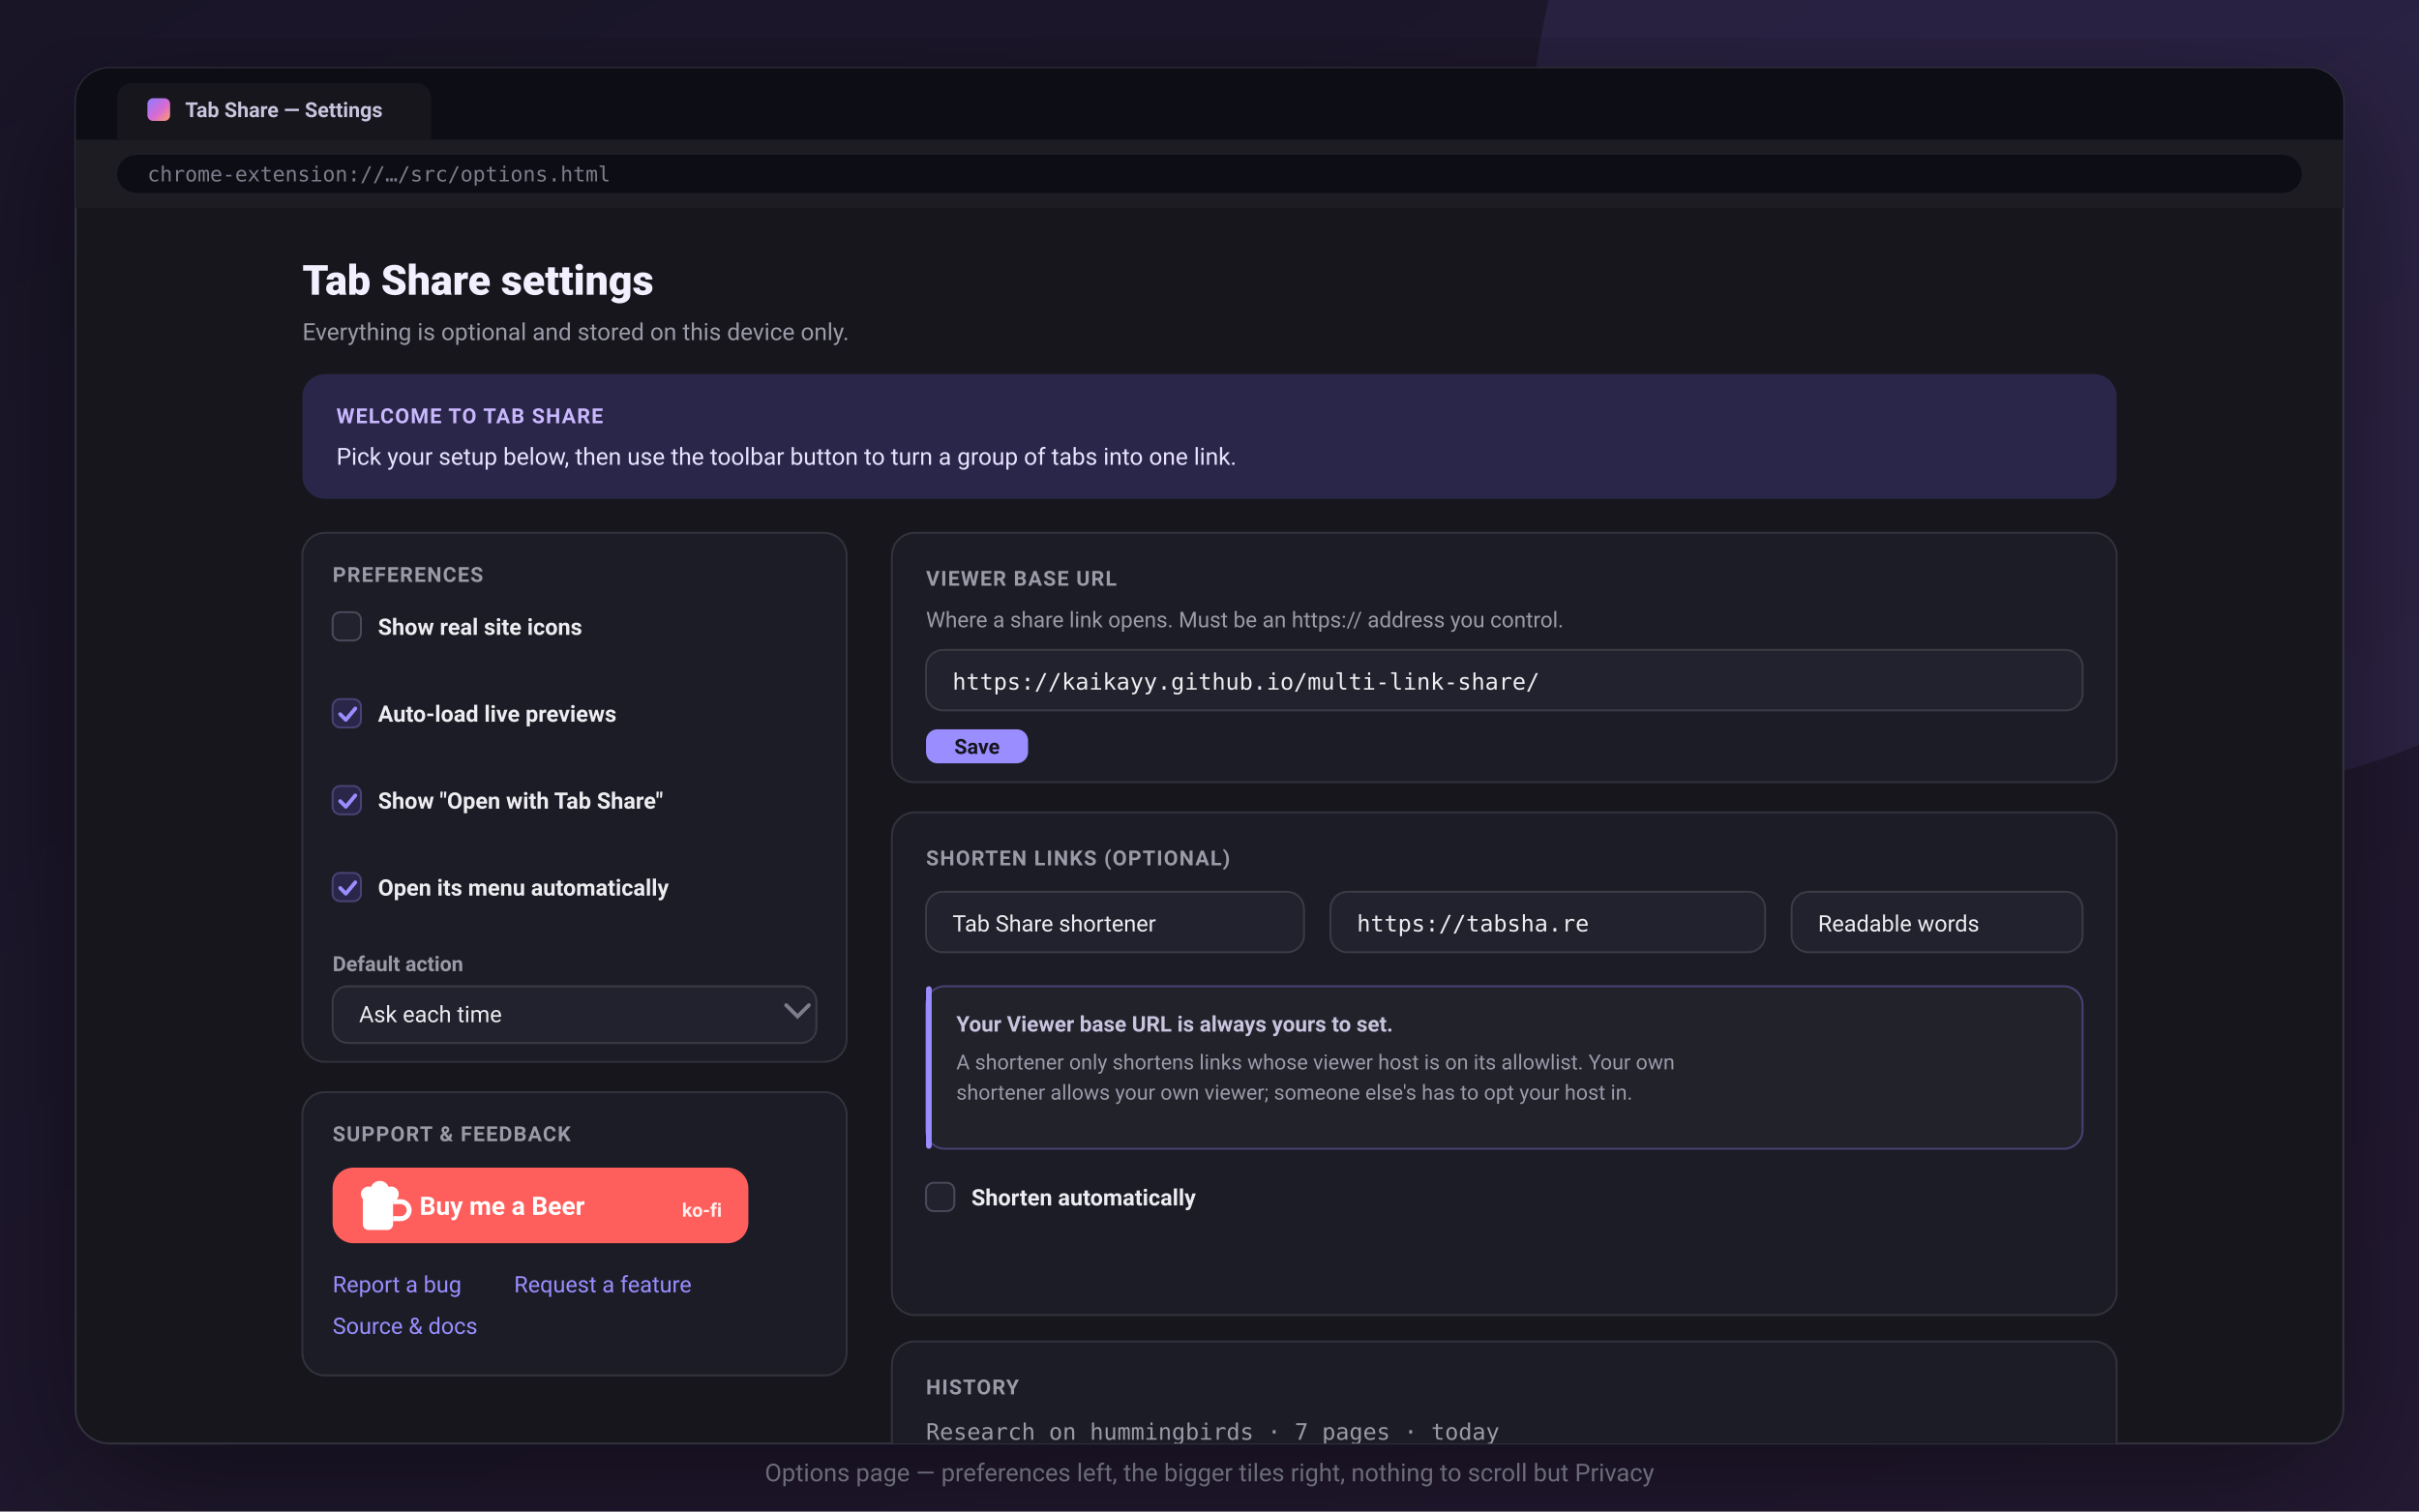
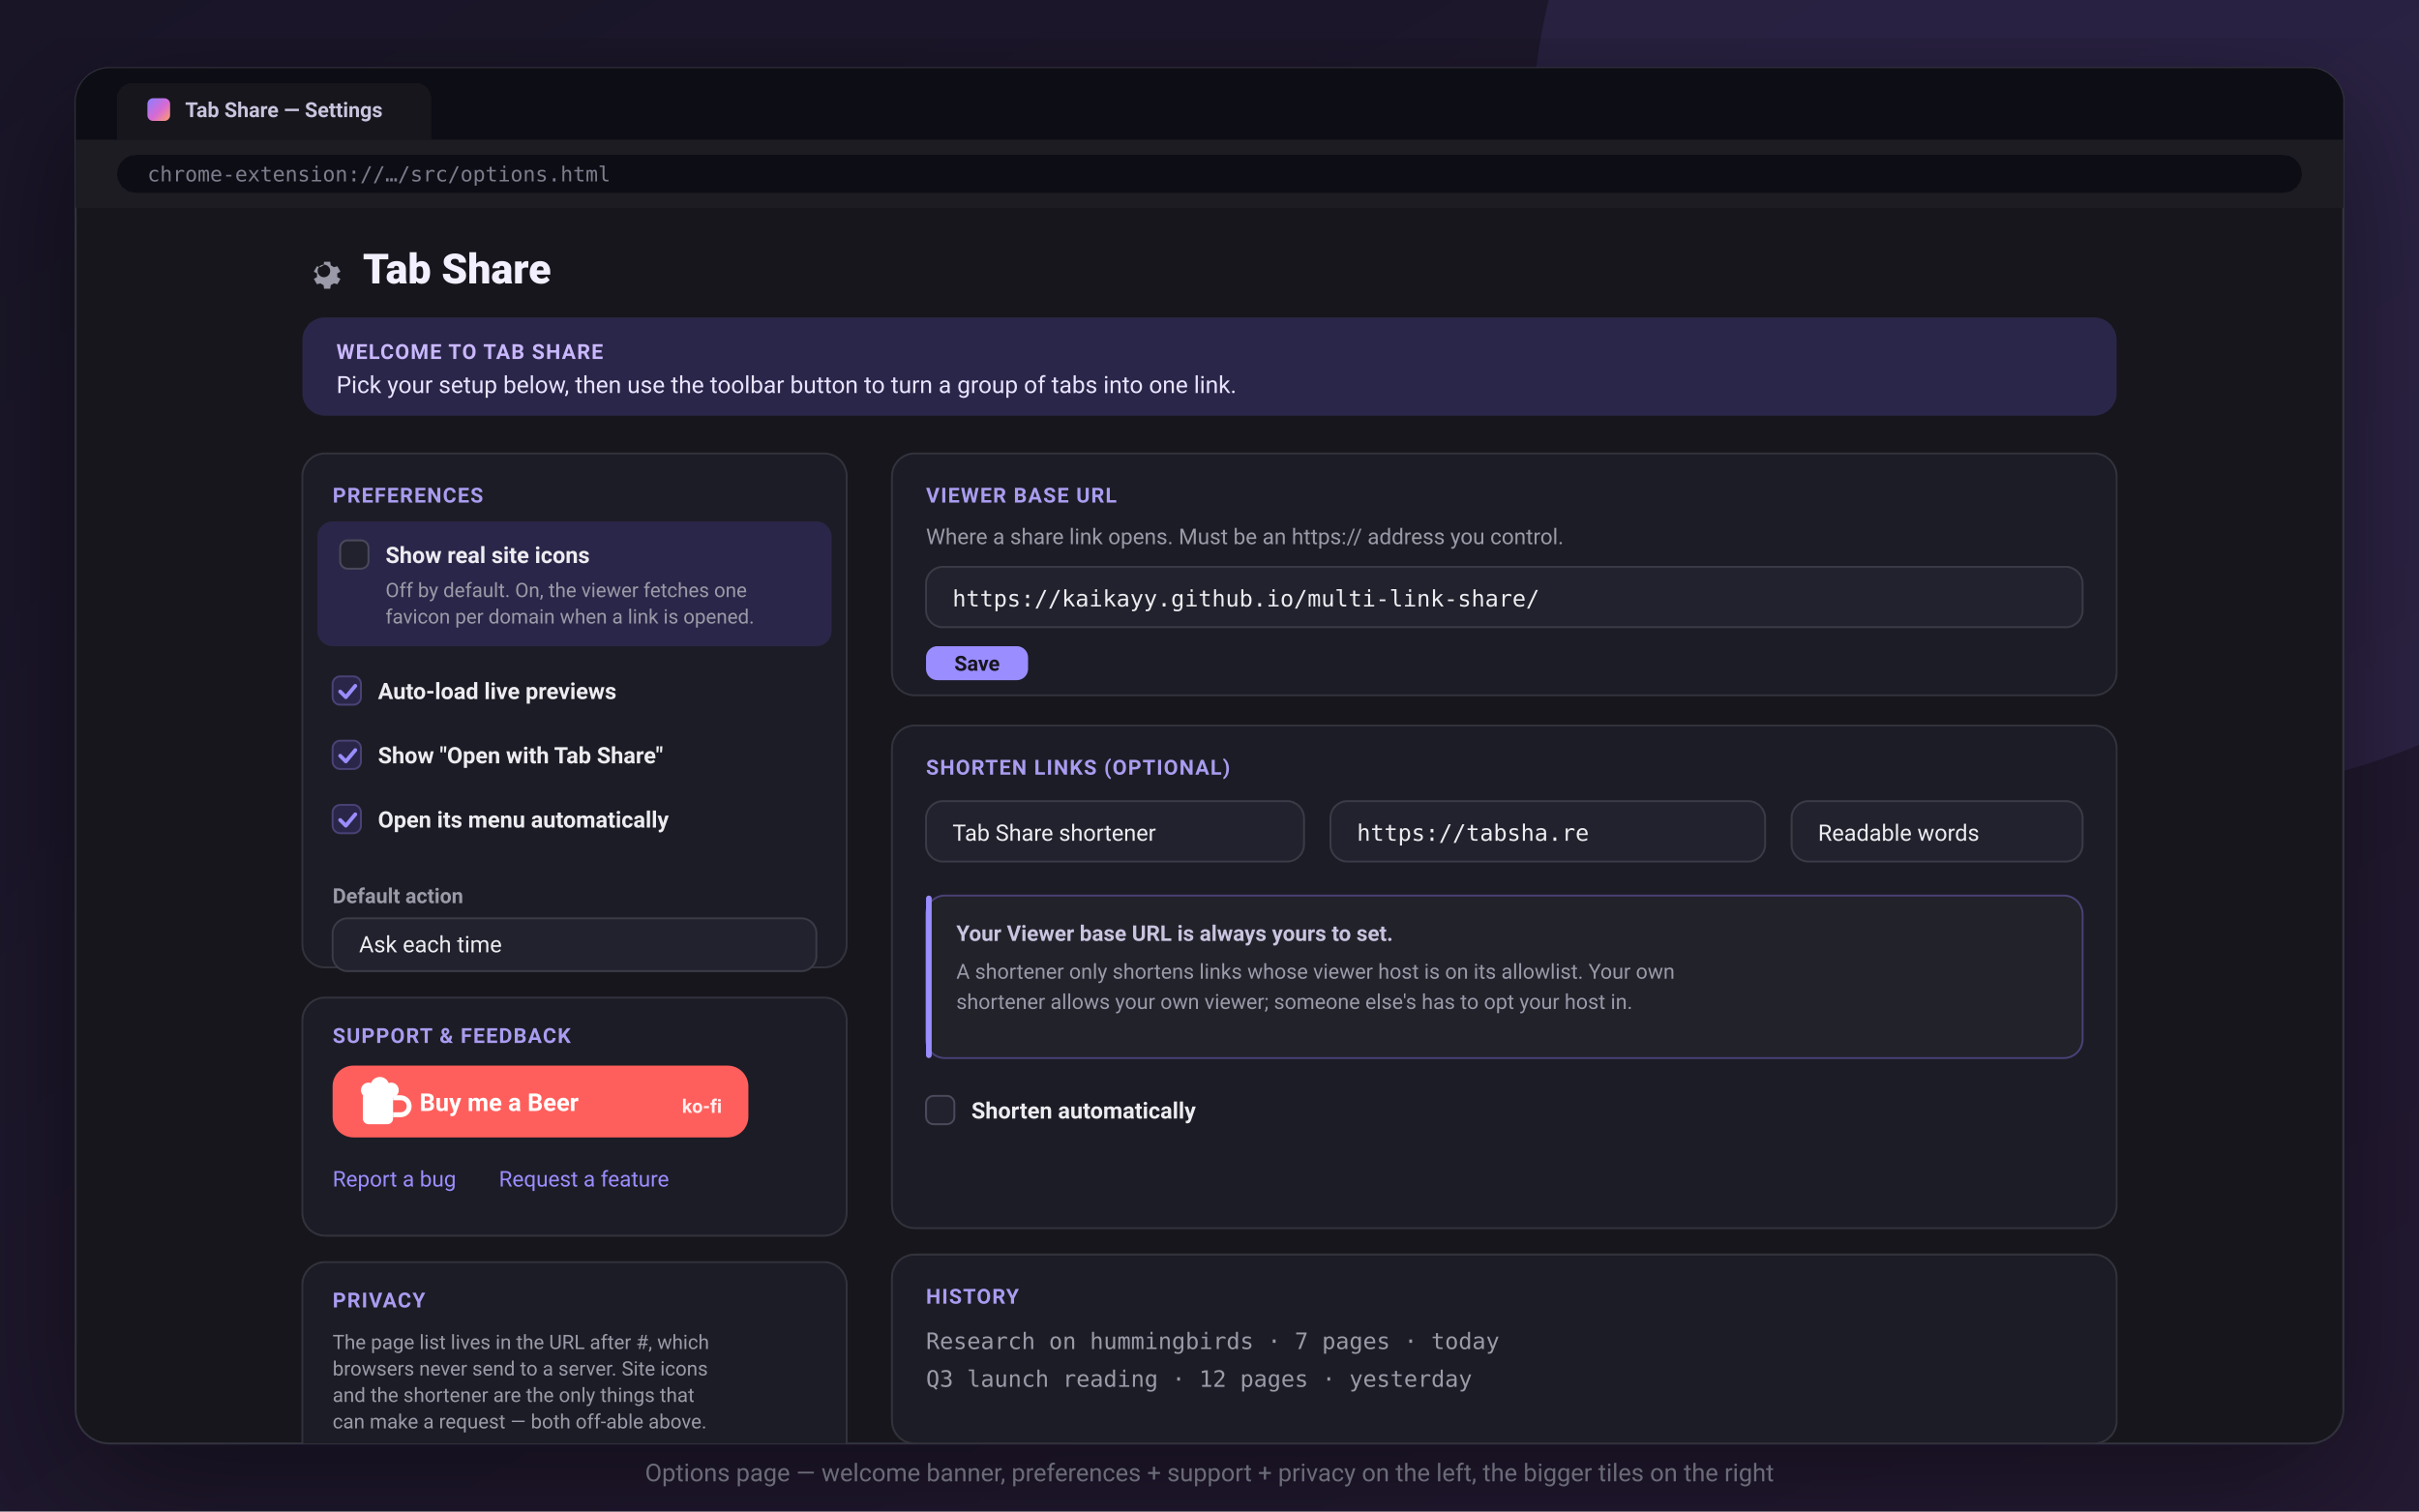
<svg xmlns="http://www.w3.org/2000/svg" width="1280" height="800" viewBox="0 0 1280 800" font-family="system-ui, -apple-system, 'Segoe UI', Roboto, Helvetica, Arial, sans-serif">
  <defs>
    <linearGradient id="bg" x1="0" y1="0" x2="1" y2="1">
      <stop offset="0" stop-color="#191527" />
      <stop offset="1" stop-color="#241a33" />
    </linearGradient>
    <linearGradient id="mark" x1="0" y1="0" x2="1" y2="1">
      <stop offset="0" stop-color="#8b7dff" />
      <stop offset="0.55" stop-color="#d76ad4" />
      <stop offset="1" stop-color="#ff9d6c" />
    </linearGradient>
    <filter id="win" x="-20%" y="-20%" width="140%" height="140%">
      <feDropShadow dx="0" dy="20" stdDeviation="38" flood-color="#000" flood-opacity="0.45" />
    </filter>
  </defs>
  <rect width="1280" height="800" fill="url(#bg)" />
  <circle cx="1150" cy="80" r="340" fill="#8b7dff" opacity="0.10" />
  <g transform="translate(40,36)" filter="url(#win)">
    <rect width="1200" height="728" rx="18" fill="#17171d" stroke="#33333d" />
    <clipPath id="clipO">
      <rect width="1200" height="728" rx="18" />
    </clipPath>
    <g clip-path="url(#clipO)">
      <rect width="1200" height="38" fill="#101016" />
      <path d="M22 38 v-22 a8 8 0 0 1 8 -8 h150 a8 8 0 0 1 8 8 v22 Z" fill="#17171d" />
      <rect x="38" y="16" width="12" height="12" rx="3" fill="url(#mark)" />
      <text x="58" y="26" fill="#c9c4de" font-size="11" font-weight="600">Tab Share — Settings</text>
      <rect width="1200" height="36" y="38" fill="#1c1c22" />
      <rect x="22" y="46" width="1156" height="20" rx="10" fill="#0f0f16" />
      <text x="38" y="60" fill="#7c7c8c" font-size="11" font-family="ui-monospace, Menlo, monospace">chrome-extension://…/src/options.html</text>
-       <text x="120" y="120" fill="#f2f0ff" font-size="22" font-weight="800">Tab Share settings</text>
-       <text x="120" y="144" fill="#9a9aa8" font-size="12.5">Everything is optional and stored on this device only.</text>
-       <g transform="translate(120,162)">
-         <rect width="960" height="66" rx="12" fill="#2c2748" />
-         <text x="18" y="26" fill="#c9b8ff" font-size="11" font-weight="700" letter-spacing="0.6">WELCOME TO TAB SHARE</text>
-         <text x="18" y="48" fill="#e7e3ff" font-size="12.5">Pick your setup below, then use the toolbar button to turn a group of tabs into one link.</text>
+       <g transform="translate(120,96)">
+         <path fill="#9a9aa8" transform="scale(0.95)" d="M12 15.5A3.5 3.5 0 1 1 12 8.5a3.5 3.5 0 0 1 0 7Zm7.4-2.1 1.8-1-1.7-3-2 .5a6 6 0 0 0-1.7-1l-.3-2h-3.4l-.3 2a6 6 0 0 0-1.7 1l-2-.5-1.7 3 1.8 1a6 6 0 0 0 0 2l-1.8 1 1.7 3 2-.5a6 6 0 0 0 1.7 1l.3 2h3.4l.3-2a6 6 0 0 0 1.7-1l2 .5 1.7-3-1.8-1a6 6 0 0 0 0-2Z" />
+         <text x="32" y="18" fill="#f2f0ff" font-size="22" font-weight="800">Tab Share</text>
      </g>
-       <g transform="translate(120,246)">
-         <rect width="288" height="280" rx="12" fill="#1d1d25" stroke="#33333d" />
-         <text x="16" y="26" fill="#9a9aa8" font-size="11" font-weight="700" letter-spacing="0.6">PREFERENCES</text>
+       <g transform="translate(120,132)">
+         <rect width="960" height="52" rx="12" fill="#2c2748" />
+         <text x="18" y="22" fill="#c9b8ff" font-size="11" font-weight="700" letter-spacing="0.6">WELCOME TO TAB SHARE</text>
+         <text x="18" y="40" fill="#e7e3ff" font-size="12.5">Pick your setup below, then use the toolbar button to turn a group of tabs into one link.</text>
+       </g>
+       <g transform="translate(120,204)">
+         <rect width="288" height="272" rx="12" fill="#1d1d25" stroke="#33333d" />
+         <text x="16" y="26" fill="#a99cf0" font-size="11" font-weight="700" letter-spacing="0.6">PREFERENCES</text>
+         <rect x="8" y="36" width="272" height="66" rx="8" fill="#2c2748" />
+         <rect x="20" y="46" width="15" height="15" rx="4" fill="#24242e" stroke="#4a4a5c" />
+         <text x="44" y="58" font-size="12" font-weight="600" fill="#ececf1">Show real site icons</text>
+         <text x="44" y="76" font-size="10.5" fill="#9a9aa8">Off by default. On, the viewer fetches one</text>
+         <text x="44" y="90" font-size="10.5" fill="#9a9aa8">favicon per domain when a link is opened.</text>
        <g font-size="12" font-weight="600" fill="#ececf1">
-           <rect x="16" y="42" width="15" height="15" rx="4" fill="#24242e" stroke="#4a4a5c" />
-           <text x="40" y="54">Show real site icons</text>
-           <rect x="16" y="88" width="15" height="15" rx="4" fill="#2c2748" stroke="#4a4276" />
-           <path d="M20 96l3 3 5-6" stroke="#9a8dff" stroke-width="2" fill="none" stroke-linecap="round" stroke-linejoin="round" />
-           <text x="40" y="100">Auto-load live previews</text>
-           <rect x="16" y="134" width="15" height="15" rx="4" fill="#2c2748" stroke="#4a4276" />
-           <path d="M20 142l3 3 5-6" stroke="#9a8dff" stroke-width="2" fill="none" stroke-linecap="round" stroke-linejoin="round" />
-           <text x="40" y="146">Show "Open with Tab Share"</text>
-           <rect x="16" y="180" width="15" height="15" rx="4" fill="#2c2748" stroke="#4a4276" />
-           <path d="M20 188l3 3 5-6" stroke="#9a8dff" stroke-width="2" fill="none" stroke-linecap="round" stroke-linejoin="round" />
-           <text x="40" y="192">Open its menu automatically</text>
+           <rect x="16" y="118" width="15" height="15" rx="4" fill="#2c2748" stroke="#4a4276" />
+           <path d="M20 126l3 3 5-6" stroke="#9a8dff" stroke-width="2" fill="none" stroke-linecap="round" stroke-linejoin="round" />
+           <text x="40" y="130">Auto-load live previews</text>
+           <rect x="16" y="152" width="15" height="15" rx="4" fill="#2c2748" stroke="#4a4276" />
+           <path d="M20 160l3 3 5-6" stroke="#9a8dff" stroke-width="2" fill="none" stroke-linecap="round" stroke-linejoin="round" />
+           <text x="40" y="164">Show "Open with Tab Share"</text>
+           <rect x="16" y="186" width="15" height="15" rx="4" fill="#2c2748" stroke="#4a4276" />
+           <path d="M20 194l3 3 5-6" stroke="#9a8dff" stroke-width="2" fill="none" stroke-linecap="round" stroke-linejoin="round" />
+           <text x="40" y="198">Open its menu automatically</text>
        </g>
-         <text x="16" y="232" fill="#9a9aa8" font-size="11" font-weight="600">Default action</text>
-         <rect x="16" y="240" width="256" height="30" rx="8" fill="#24242e" stroke="#3a3a47" />
-         <text x="30" y="259" fill="#ececf1" font-size="12">Ask each time</text>
-         <path d="M256 250l6 6 6-6" stroke="#7c7c8c" stroke-width="2" fill="none" stroke-linecap="round" />
-         <g transform="translate(0,296)">
-           <rect width="288" height="150" rx="12" fill="#1d1d25" stroke="#33333d" />
-           <text x="16" y="26" fill="#9a9aa8" font-size="11" font-weight="700" letter-spacing="0.6">SUPPORT &amp; FEEDBACK</text>
-           <g transform="translate(16,40)">
-             <rect width="220" height="40" rx="11" fill="#FF5E5B" />
-             <g transform="translate(14,8)" fill="#fff">
+         <text x="16" y="238" fill="#9a9aa8" font-size="11" font-weight="600">Default action</text>
+         <rect x="16" y="246" width="256" height="28" rx="8" fill="#24242e" stroke="#3a3a47" />
+         <text x="30" y="264" fill="#ececf1" font-size="12">Ask each time</text>
+         <g transform="translate(0,288)">
+           <rect width="288" height="126" rx="12" fill="#1d1d25" stroke="#33333d" />
+           <text x="16" y="24" fill="#a99cf0" font-size="11" font-weight="700" letter-spacing="0.6">SUPPORT &amp; FEEDBACK</text>
+           <g transform="translate(16,36)">
+             <rect width="220" height="38" rx="11" fill="#FF5E5B" />
+             <g transform="translate(14,7)" fill="#fff">
              <circle cx="5" cy="6" r="4" />
              <circle cx="11" cy="4" r="5" />
              <circle cx="17" cy="6" r="4" />
-               <rect x="2" y="7" width="16" height="18" rx="3" />
+               <rect x="2" y="7" width="16" height="17" rx="3" />
              <path d="M18 10 h4 a4.5 4.5 0 0 1 0 9 h-4" fill="none" stroke="#fff" stroke-width="2.6" />
            </g>
-             <text x="46" y="25" fill="#fff" font-size="13.5" font-weight="700">Buy me a Beer</text>
-             <text x="206" y="26" text-anchor="end" fill="#fff" font-size="10" font-weight="600" opacity="0.9">ko-fi</text>
+             <text x="46" y="24" fill="#fff" font-size="13" font-weight="700">Buy me a Beer</text>
+             <text x="206" y="25" text-anchor="end" fill="#fff" font-size="10" font-weight="600" opacity="0.9">ko-fi</text>
          </g>
-           <text x="16" y="106" fill="#9a8dff" font-size="12">Report a bug</text>
-           <text x="112" y="106" fill="#9a8dff" font-size="12">Request a feature</text>
-           <text x="16" y="128" fill="#9a8dff" font-size="12">Source &amp; docs</text>
+           <text x="16" y="100" fill="#9a8dff" font-size="11.5">Report a bug</text>
+           <text x="104" y="100" fill="#9a8dff" font-size="11.5">Request a feature</text>
+         </g>
+         <g transform="translate(0,428)">
+           <rect width="288" height="120" rx="12" fill="#1d1d25" stroke="#33333d" />
+           <text x="16" y="24" fill="#a99cf0" font-size="11" font-weight="700" letter-spacing="0.6">PRIVACY</text>
+           <text x="16" y="46" fill="#9a9aa8" font-size="10.5">The page list lives in the URL after #, which</text>
+           <text x="16" y="60" fill="#9a9aa8" font-size="10.5">browsers never send to a server. Site icons</text>
+           <text x="16" y="74" fill="#9a9aa8" font-size="10.5">and the shortener are the only things that</text>
+           <text x="16" y="88" fill="#9a9aa8" font-size="10.5">can make a request — both off-able above.</text>
+           <text x="16" y="108" fill="#9a8dff" font-size="11.5">Full privacy policy →</text>
        </g>
      </g>
-       <g transform="translate(432,246)">
-         <rect width="648" height="132" rx="12" fill="#1d1d25" stroke="#33333d" />
-         <text x="18" y="28" fill="#9a9aa8" font-size="11" font-weight="700" letter-spacing="0.6">VIEWER BASE URL</text>
-         <text x="18" y="50" fill="#9a9aa8" font-size="11.5">Where a share link opens. Must be an https:// address you control.</text>
-         <rect x="18" y="62" width="612" height="32" rx="9" fill="#24242e" stroke="#3a3a47" />
-         <text x="32" y="83" fill="#ececf1" font-size="12" font-family="ui-monospace, Menlo, monospace">https://kaikayy.github.io/multi-link-share/</text>
-         <rect x="18" y="104" width="54" height="18" rx="6" fill="#9a8dff" />
-         <text x="45" y="117" text-anchor="middle" fill="#16121f" font-size="11" font-weight="700">Save</text>
-         <g transform="translate(0,148)">
+       <g transform="translate(432,204)">
+         <rect width="648" height="128" rx="12" fill="#1d1d25" stroke="#33333d" />
+         <text x="18" y="26" fill="#a99cf0" font-size="11" font-weight="700" letter-spacing="0.6">VIEWER BASE URL</text>
+         <text x="18" y="48" fill="#9a9aa8" font-size="11.5">Where a share link opens. Must be an https:// address you control.</text>
+         <rect x="18" y="60" width="612" height="32" rx="9" fill="#24242e" stroke="#3a3a47" />
+         <text x="32" y="81" fill="#ececf1" font-size="12" font-family="ui-monospace, Menlo, monospace">https://kaikayy.github.io/multi-link-share/</text>
+         <rect x="18" y="102" width="54" height="18" rx="6" fill="#9a8dff" />
+         <text x="45" y="115" text-anchor="middle" fill="#16121f" font-size="11" font-weight="700">Save</text>
+         <g transform="translate(0,144)">
          <rect width="648" height="266" rx="12" fill="#1d1d25" stroke="#33333d" />
-           <text x="18" y="28" fill="#9a9aa8" font-size="11" font-weight="700" letter-spacing="0.6">SHORTEN LINKS (OPTIONAL)</text>
-           <g transform="translate(18,42)" font-size="12">
+           <text x="18" y="26" fill="#a99cf0" font-size="11" font-weight="700" letter-spacing="0.6">SHORTEN LINKS (OPTIONAL)</text>
+           <g transform="translate(18,40)" font-size="12">
            <rect width="200" height="32" rx="9" fill="#24242e" stroke="#3a3a47" />
            <text x="14" y="21" fill="#ececf1">Tab Share shortener</text>
            <rect x="214" width="230" height="32" rx="9" fill="#24242e" stroke="#3a3a47" />
            <text x="228" y="21" fill="#ececf1" font-family="ui-monospace, Menlo, monospace">https://tabsha.re</text>
            <rect x="458" width="154" height="32" rx="9" fill="#24242e" stroke="#3a3a47" />
            <text x="472" y="21" fill="#ececf1">Readable words</text>
          </g>
-           <g transform="translate(18,92)">
+           <g transform="translate(18,90)">
            <rect width="612" height="86" rx="10" fill="#20202c" stroke="#4a4276" />
            <rect width="3" height="86" rx="1.5" fill="#9a8dff" />
            <text x="16" y="24" fill="#c9c4de" font-size="11.5" font-weight="600">Your Viewer base URL is always yours to set.</text>
            <text x="16" y="44" fill="#9a9aa8" font-size="11">A shortener only shortens links whose viewer host is on its allowlist. Your own</text>
            <text x="16" y="60" fill="#9a9aa8" font-size="11">shortener allows your own viewer; someone else's has to opt your host in.</text>
          </g>
          <rect x="18" y="196" width="15" height="15" rx="4" fill="#24242e" stroke="#4a4a5c" />
          <text x="42" y="208" fill="#ececf1" font-size="12" font-weight="600">Shorten automatically</text>
        </g>
+         <g transform="translate(0,424)">
+           <rect width="648" height="100" rx="12" fill="#1d1d25" stroke="#33333d" />
+           <text x="18" y="26" fill="#a99cf0" font-size="11" font-weight="700" letter-spacing="0.6">HISTORY</text>
+           <text x="18" y="50" fill="#9a9aa8" font-size="12" font-family="ui-monospace, Menlo, monospace">Research on hummingbirds · 7 pages · today</text>
+           <text x="18" y="70" fill="#9a9aa8" font-size="12" font-family="ui-monospace, Menlo, monospace">Q3 launch reading · 12 pages · yesterday</text>
+         </g>
      </g>
-       <g transform="translate(432,674)">
-         <rect width="648" height="118" rx="12" fill="#1d1d25" stroke="#33333d" />
-         <text x="18" y="28" fill="#9a9aa8" font-size="11" font-weight="700" letter-spacing="0.6">HISTORY</text>
-         <text x="18" y="52" fill="#9a9aa8" font-size="12" font-family="ui-monospace, Menlo, monospace">Research on hummingbirds · 7 pages · today</text>
-         <text x="18" y="72" fill="#9a9aa8" font-size="12" font-family="ui-monospace, Menlo, monospace">Q3 launch reading · 12 pages · yesterday</text>
-       </g>
+       <text x="600" y="770" text-anchor="middle" fill="#6b6b78" font-size="11">Everything on this page is optional and stored on this device only.</text>
    </g>
  </g>
-   <text x="640" y="784" text-anchor="middle" fill="#6b6b78" font-size="13">Options page — preferences left, the bigger tiles right, nothing to scroll but Privacy</text>
+   <text x="640" y="784" text-anchor="middle" fill="#6b6b78" font-size="13">Options page — welcome banner, preferences + support + privacy on the left, the bigger tiles on the right</text>
</svg>
